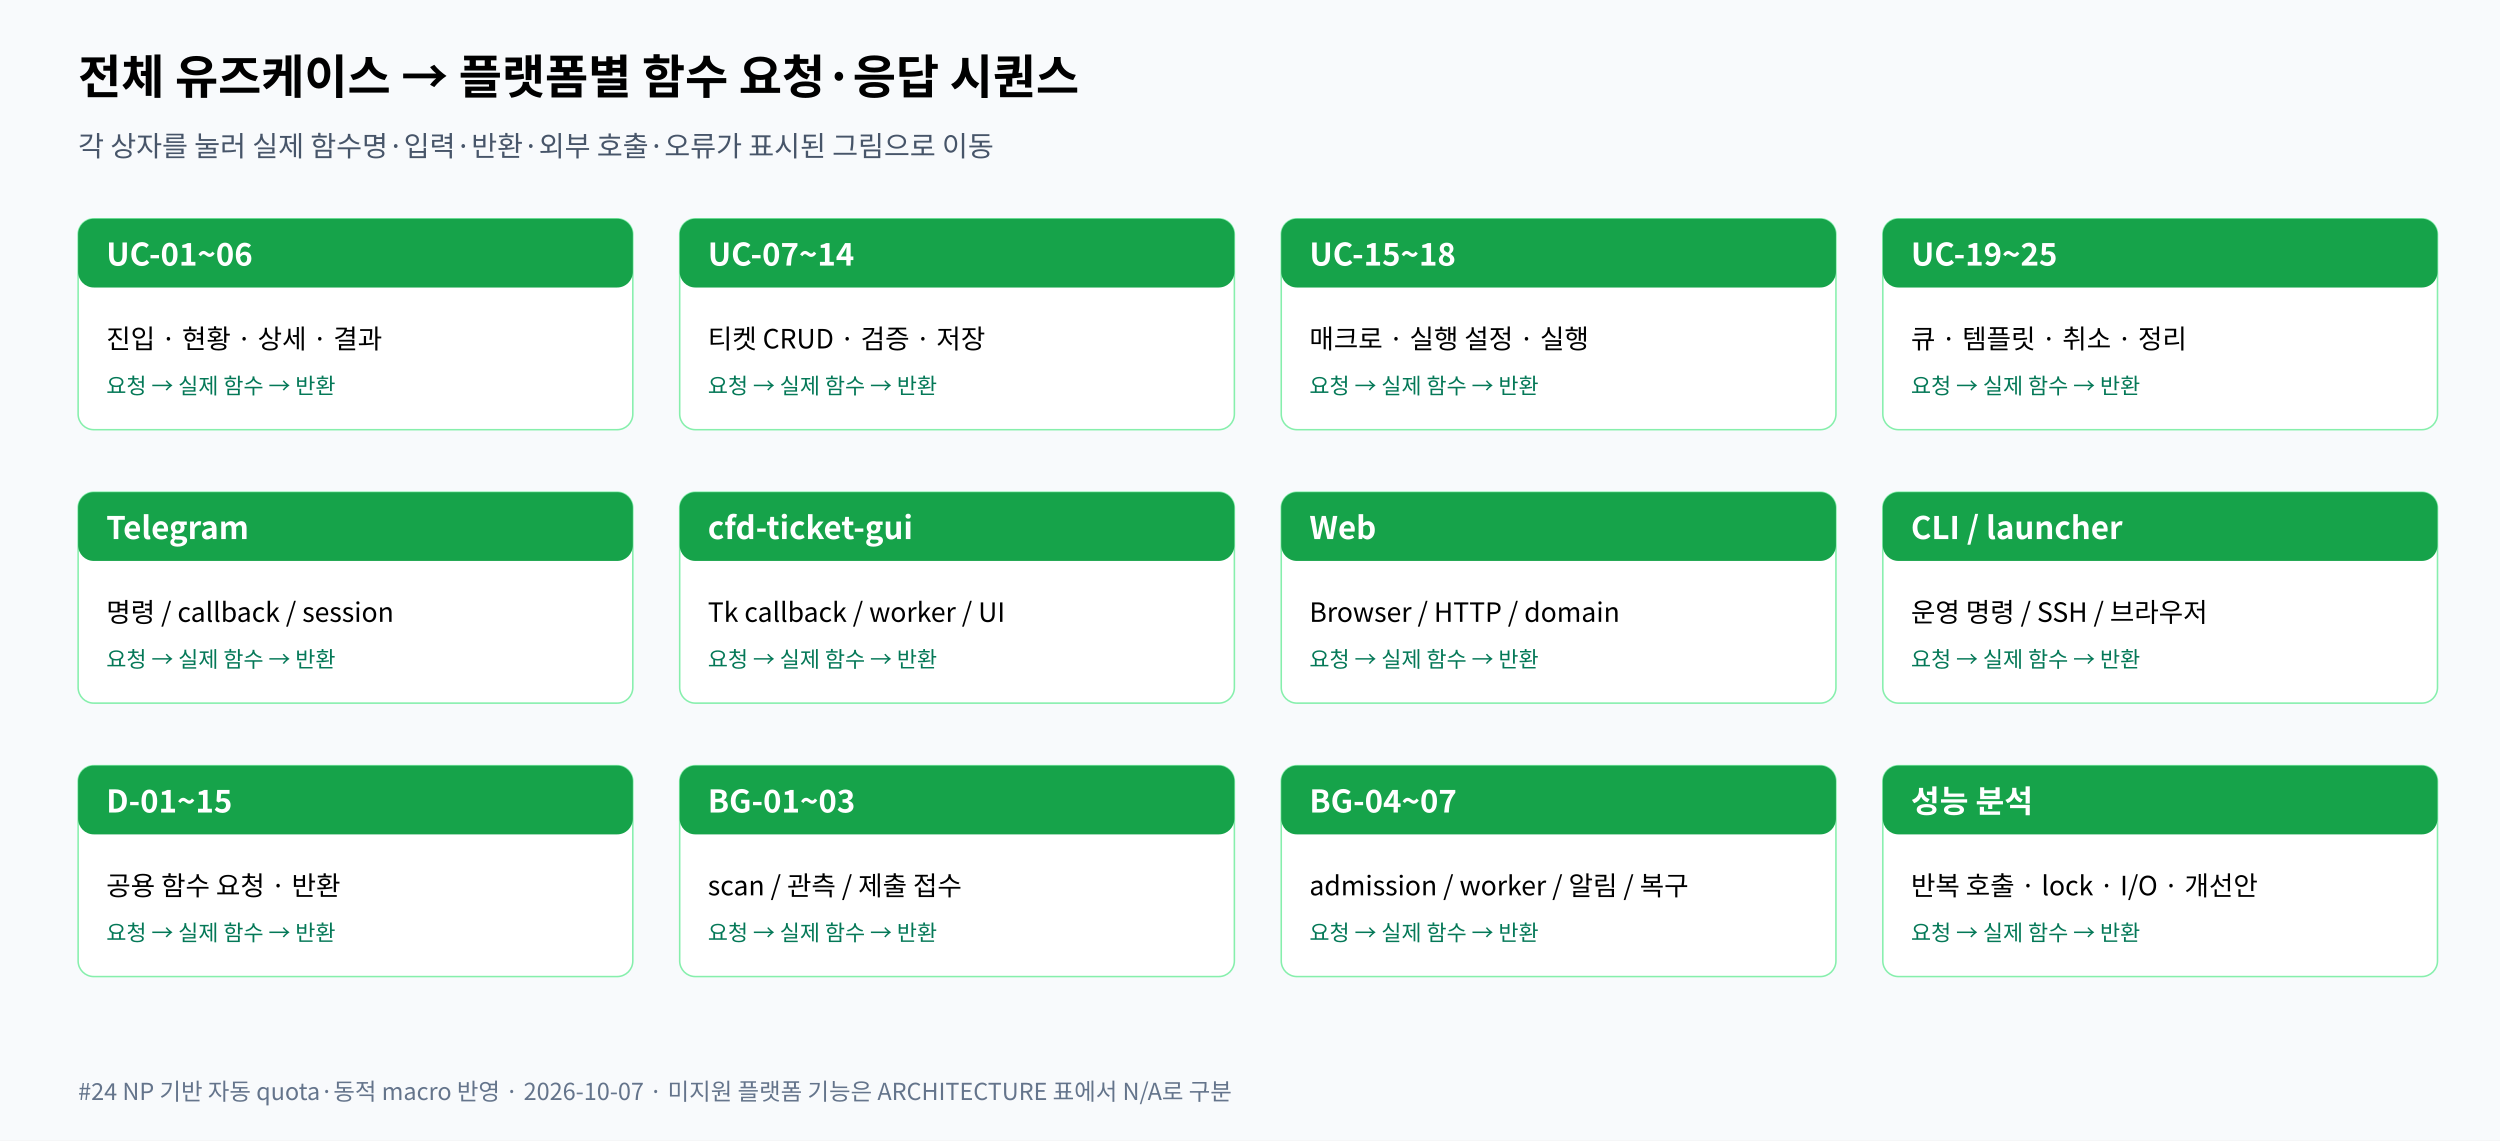
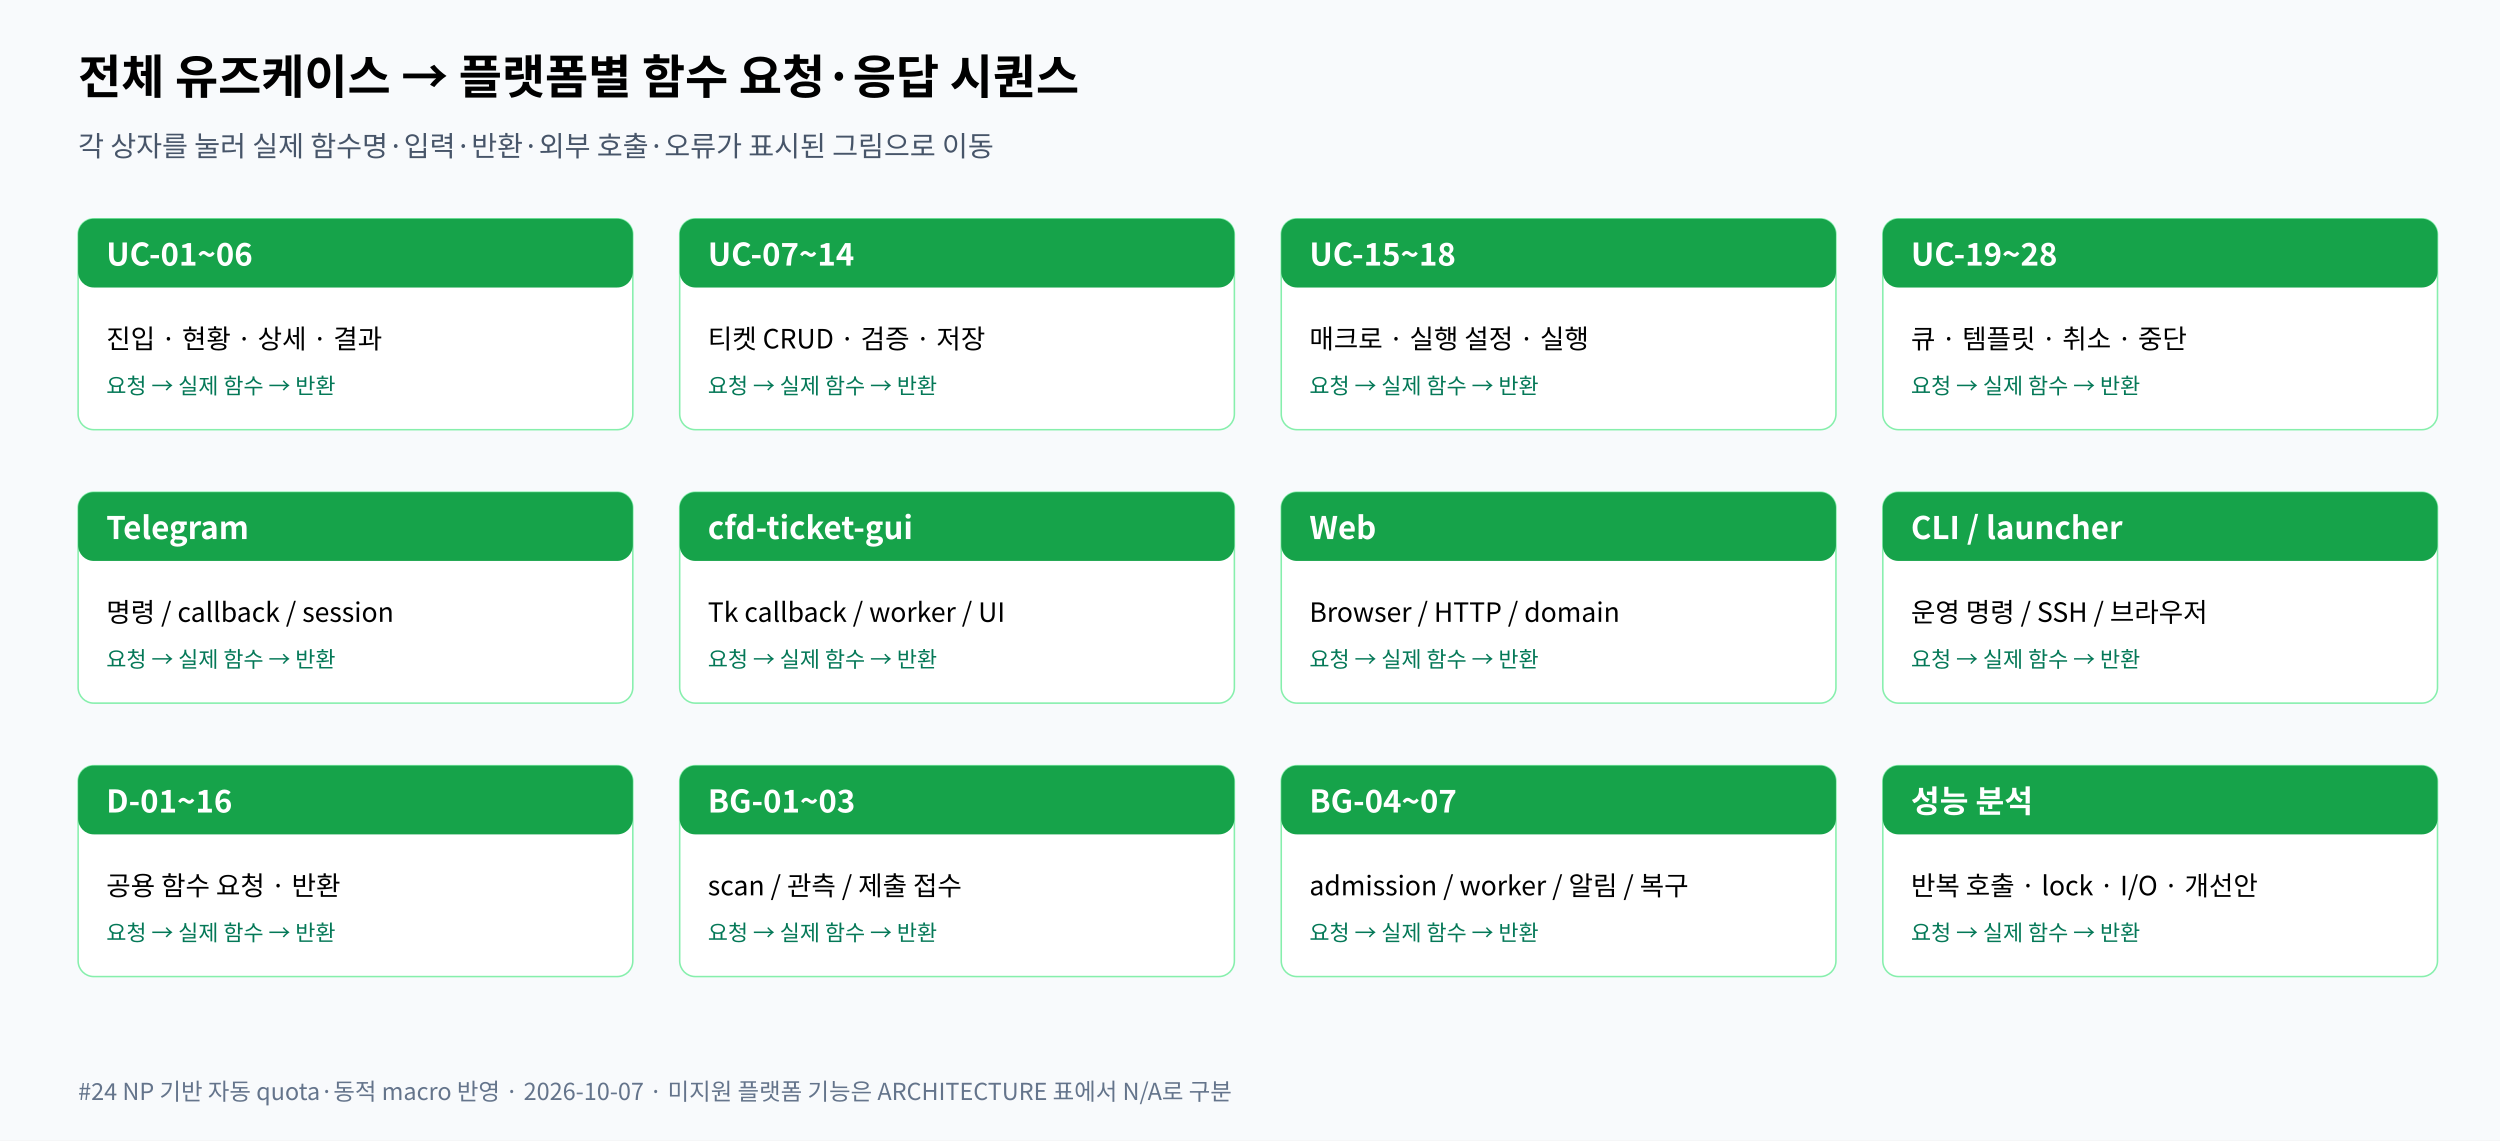
<svg xmlns="http://www.w3.org/2000/svg" width="1600" height="730" viewBox="0 0 1600 730">
  <rect width="1600" height="730" fill="#f8fafc" />
  <g font-family="Noto Sans CJK KR, sans-serif">
    <text x="50" y="60" font-size="30" font-weight="700">전체 유즈케이스 → 플랫폼별 함수 요청·응답 시퀀스</text>
    <text x="50" y="100" font-size="18" fill="#475569">각 상자를 눌러 실제 함수명·입력·반환·외부 호출·오류가 표시된 그림으로 이동</text>
    <a href="lld/flows.md">
      <rect x="50" y="140" width="355" height="135" rx="10" fill="white" stroke="#86efac" />
      <rect x="50" y="140" width="355" height="44" rx="10" fill="#16a34a" />
      <text x="68" y="170" fill="white" font-size="20" font-weight="700">UC-01~06</text>
      <text x="68" y="223" font-size="17">진입 · 현황 · 상세 · 결과</text>
      <text x="68" y="252" font-size="14" fill="#047857">요청 → 실제 함수 → 반환</text>
    </a>
    <a href="lld/flows.md">
      <rect x="435" y="140" width="355" height="135" rx="10" fill="white" stroke="#86efac" />
      <rect x="435" y="140" width="355" height="44" rx="10" fill="#16a34a" />
      <text x="453" y="170" fill="white" font-size="20" font-weight="700">UC-07~14</text>
      <text x="453" y="223" font-size="17">티켓 CRUD · 검증 · 저장</text>
      <text x="453" y="252" font-size="14" fill="#047857">요청 → 실제 함수 → 반환</text>
    </a>
    <a href="lld/flows.md">
      <rect x="820" y="140" width="355" height="135" rx="10" fill="white" stroke="#86efac" />
      <rect x="820" y="140" width="355" height="44" rx="10" fill="#16a34a" />
      <text x="838" y="170" fill="white" font-size="20" font-weight="700">UC-15~18</text>
      <text x="838" y="223" font-size="17">매크로 · 실행 설정 · 실행</text>
      <text x="838" y="252" font-size="14" fill="#047857">요청 → 실제 함수 → 반환</text>
    </a>
    <a href="lld/flows.md">
      <rect x="1205" y="140" width="355" height="135" rx="10" fill="white" stroke="#86efac" />
      <rect x="1205" y="140" width="355" height="44" rx="10" fill="#16a34a" />
-       <text x="1223" y="170" fill="white" font-size="20" font-weight="700">UC-19~25</text>
-       <text x="1223" y="223" font-size="17">큐 · 템플릿 · 취소 · 정리</text>
+       <text x="1223" y="170" fill="white" font-size="20" font-weight="700">UC-19~28</text>
+       <text x="1223" y="223" font-size="17">큐 · 템플릿 · 취소 · 중단</text>
      <text x="1223" y="252" font-size="14" fill="#047857">요청 → 실제 함수 → 반환</text>
    </a>
    <a href="lld/telegram.md">
      <rect x="50" y="315" width="355" height="135" rx="10" fill="white" stroke="#86efac" />
      <rect x="50" y="315" width="355" height="44" rx="10" fill="#16a34a" />
      <text x="68" y="345" fill="white" font-size="20" font-weight="700">Telegram</text>
      <text x="68" y="398" font-size="17">명령 / callback / session</text>
      <text x="68" y="427" font-size="14" fill="#047857">요청 → 실제 함수 → 반환</text>
    </a>
    <a href="lld/gui.md">
      <rect x="435" y="315" width="355" height="135" rx="10" fill="white" stroke="#86efac" />
      <rect x="435" y="315" width="355" height="44" rx="10" fill="#16a34a" />
      <text x="453" y="345" fill="white" font-size="20" font-weight="700">cfd-ticket-gui</text>
      <text x="453" y="398" font-size="17">Tk callback / worker / UI</text>
      <text x="453" y="427" font-size="14" fill="#047857">요청 → 실제 함수 → 반환</text>
    </a>
    <a href="lld/web.md">
      <rect x="820" y="315" width="355" height="135" rx="10" fill="white" stroke="#86efac" />
      <rect x="820" y="315" width="355" height="44" rx="10" fill="#16a34a" />
      <text x="838" y="345" fill="white" font-size="20" font-weight="700">Web</text>
      <text x="838" y="398" font-size="17">Browser / HTTP / domain</text>
      <text x="838" y="427" font-size="14" fill="#047857">요청 → 실제 함수 → 반환</text>
    </a>
    <a href="lld/runtime.md">
      <rect x="1205" y="315" width="355" height="135" rx="10" fill="white" stroke="#86efac" />
      <rect x="1205" y="315" width="355" height="44" rx="10" fill="#16a34a" />
      <text x="1223" y="345" fill="white" font-size="20" font-weight="700">CLI / launcher</text>
      <text x="1223" y="398" font-size="17">운영 명령 / SSH / 브라우저</text>
      <text x="1223" y="427" font-size="14" fill="#047857">요청 → 실제 함수 → 반환</text>
    </a>
    <a href="lld/domain.md">
      <rect x="50" y="490" width="355" height="135" rx="10" fill="white" stroke="#86efac" />
      <rect x="50" y="490" width="355" height="44" rx="10" fill="#16a34a" />
-       <text x="68" y="520" fill="white" font-size="20" font-weight="700">D-01~15</text>
+       <text x="68" y="520" fill="white" font-size="20" font-weight="700">D-01~16</text>
      <text x="68" y="573" font-size="17">공용 함수 요청 · 반환</text>
      <text x="68" y="602" font-size="14" fill="#047857">요청 → 실제 함수 → 반환</text>
    </a>
    <a href="lld/runtime.md">
      <rect x="435" y="490" width="355" height="135" rx="10" fill="white" stroke="#86efac" />
      <rect x="435" y="490" width="355" height="44" rx="10" fill="#16a34a" />
      <text x="453" y="520" fill="white" font-size="20" font-weight="700">BG-01~03</text>
      <text x="453" y="573" font-size="17">scan / 관측 / 제출 접수</text>
      <text x="453" y="602" font-size="14" fill="#047857">요청 → 실제 함수 → 반환</text>
    </a>
    <a href="lld/runtime.md">
      <rect x="820" y="490" width="355" height="135" rx="10" fill="white" stroke="#86efac" />
      <rect x="820" y="490" width="355" height="44" rx="10" fill="#16a34a" />
      <text x="838" y="520" fill="white" font-size="20" font-weight="700">BG-04~07</text>
      <text x="838" y="573" font-size="17">admission / worker / 알림 / 복구</text>
      <text x="838" y="602" font-size="14" fill="#047857">요청 → 실제 함수 → 반환</text>
    </a>
    <a href="analysis/performance.md">
      <rect x="1205" y="490" width="355" height="135" rx="10" fill="white" stroke="#86efac" />
      <rect x="1205" y="490" width="355" height="44" rx="10" fill="#16a34a" />
      <text x="1223" y="520" fill="white" font-size="20" font-weight="700">성능 분석</text>
      <text x="1223" y="573" font-size="17">반복 호출 · lock · I/O · 개선안</text>
      <text x="1223" y="602" font-size="14" fill="#047857">요청 → 실제 함수 → 반환</text>
    </a>
    <text x="50" y="704" font-size="15" fill="#64748b">#24 NP 기반 자동 quota·동적 macro 반영 · 2026-10-07 · 미지원 플랫폼 기능은 ARCHITECTURE 표에서 N/A로 구분</text>
  </g>
</svg>
